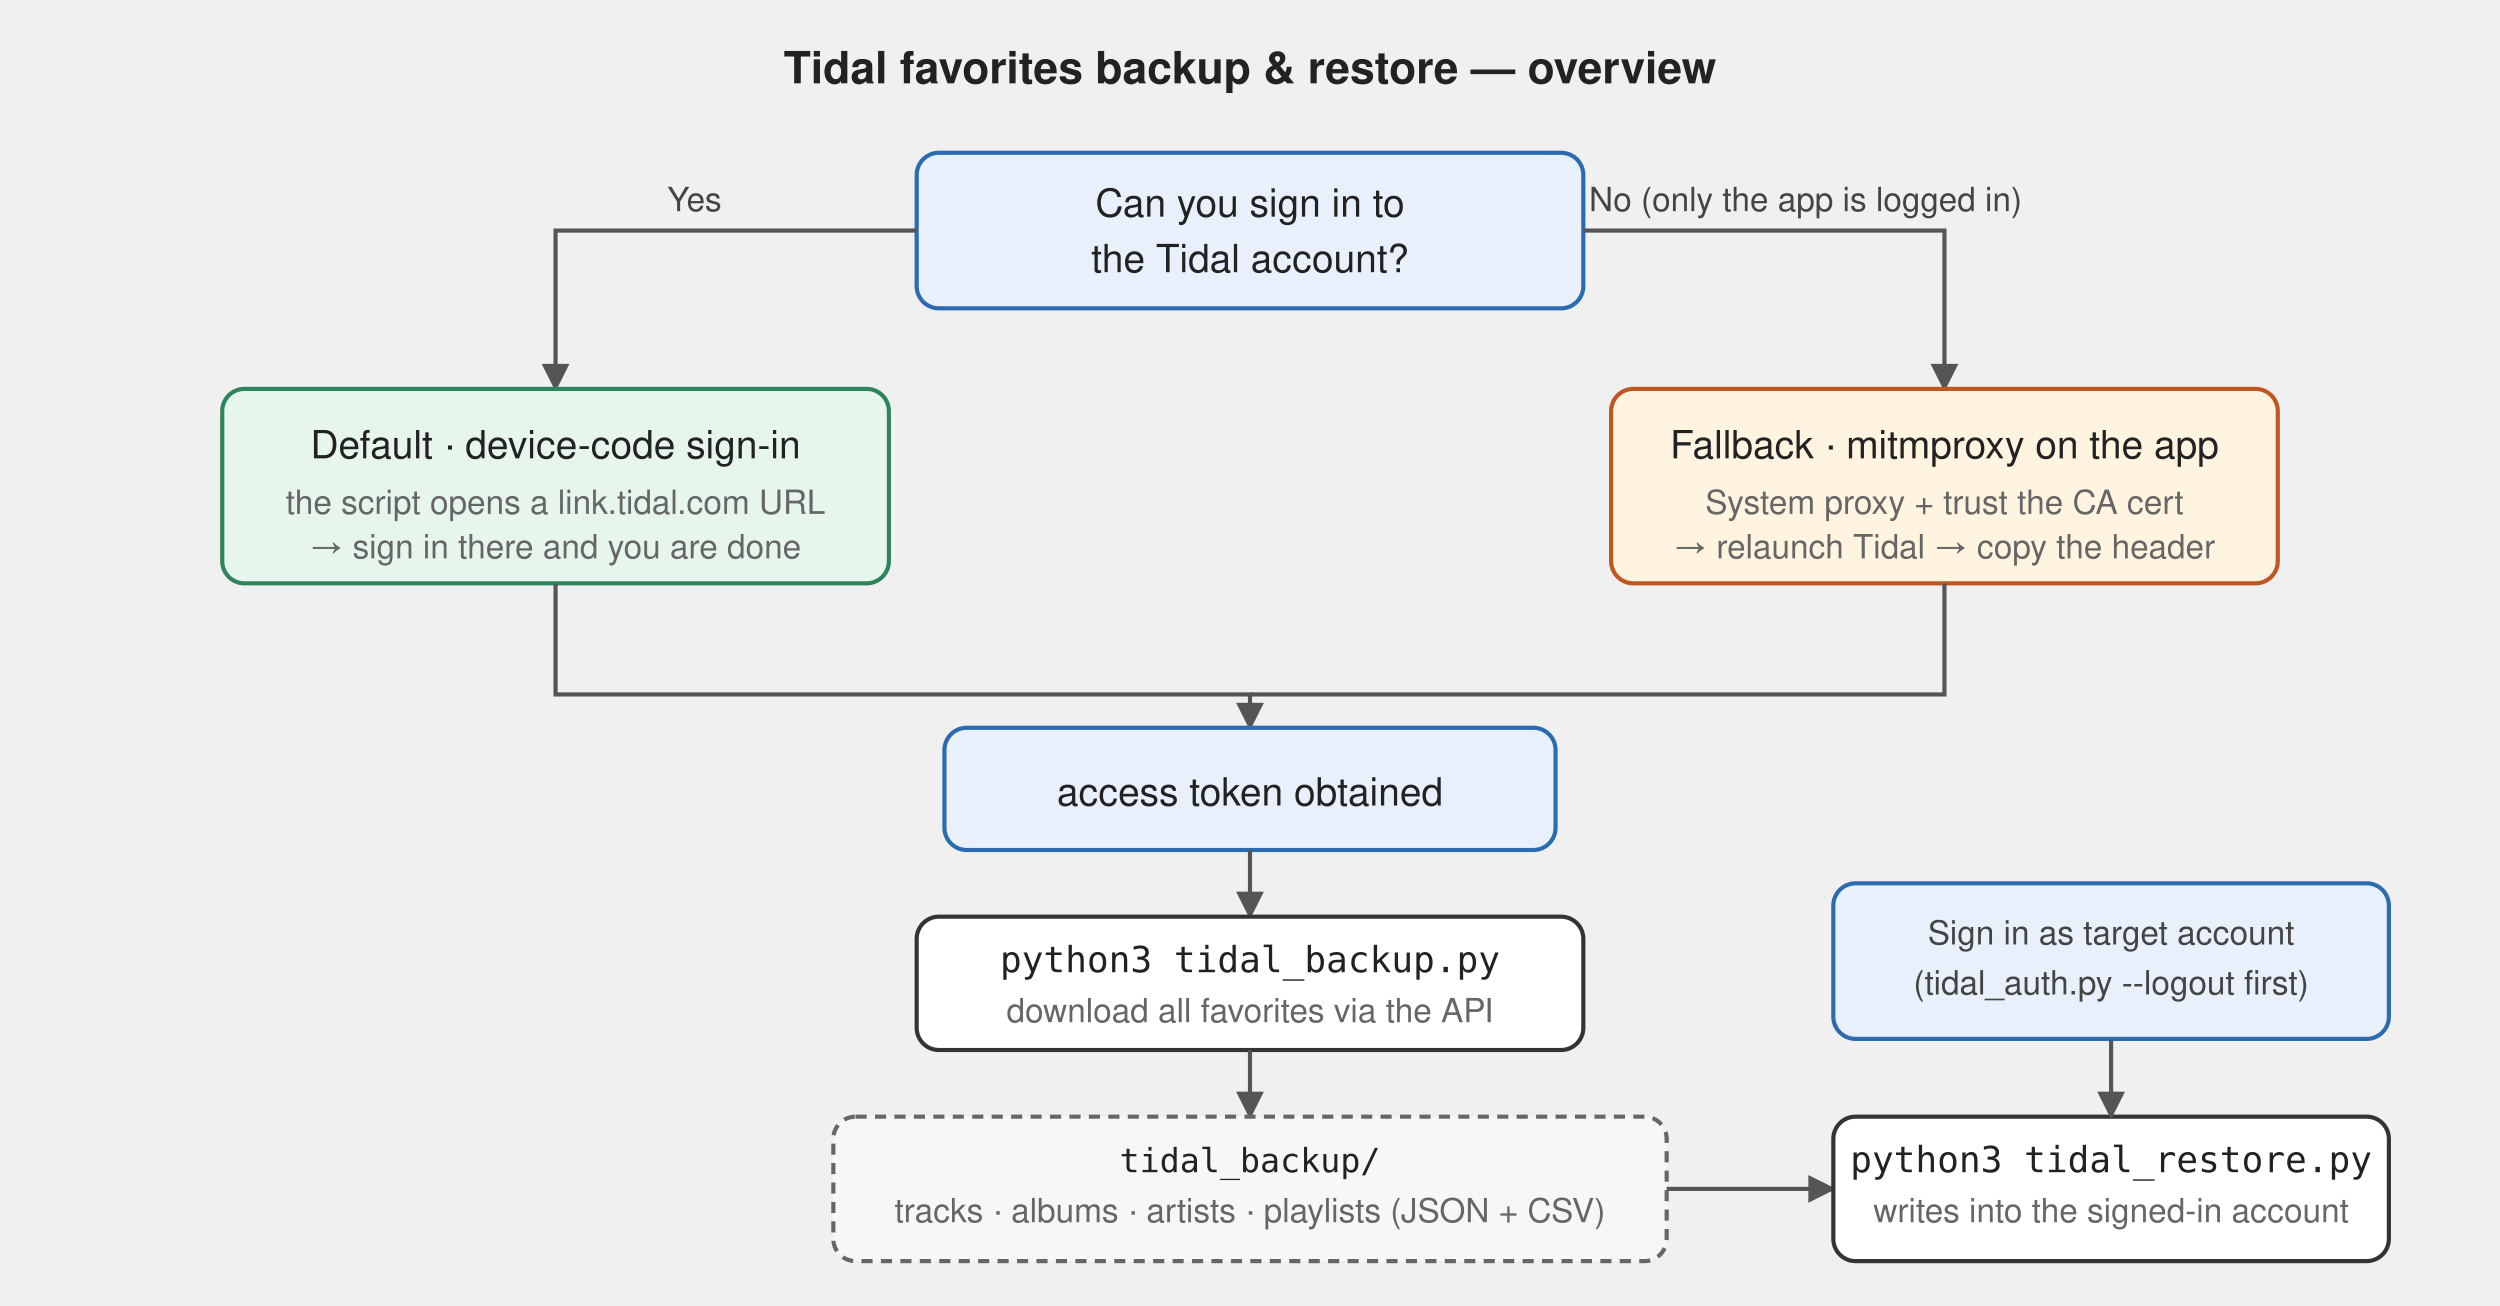
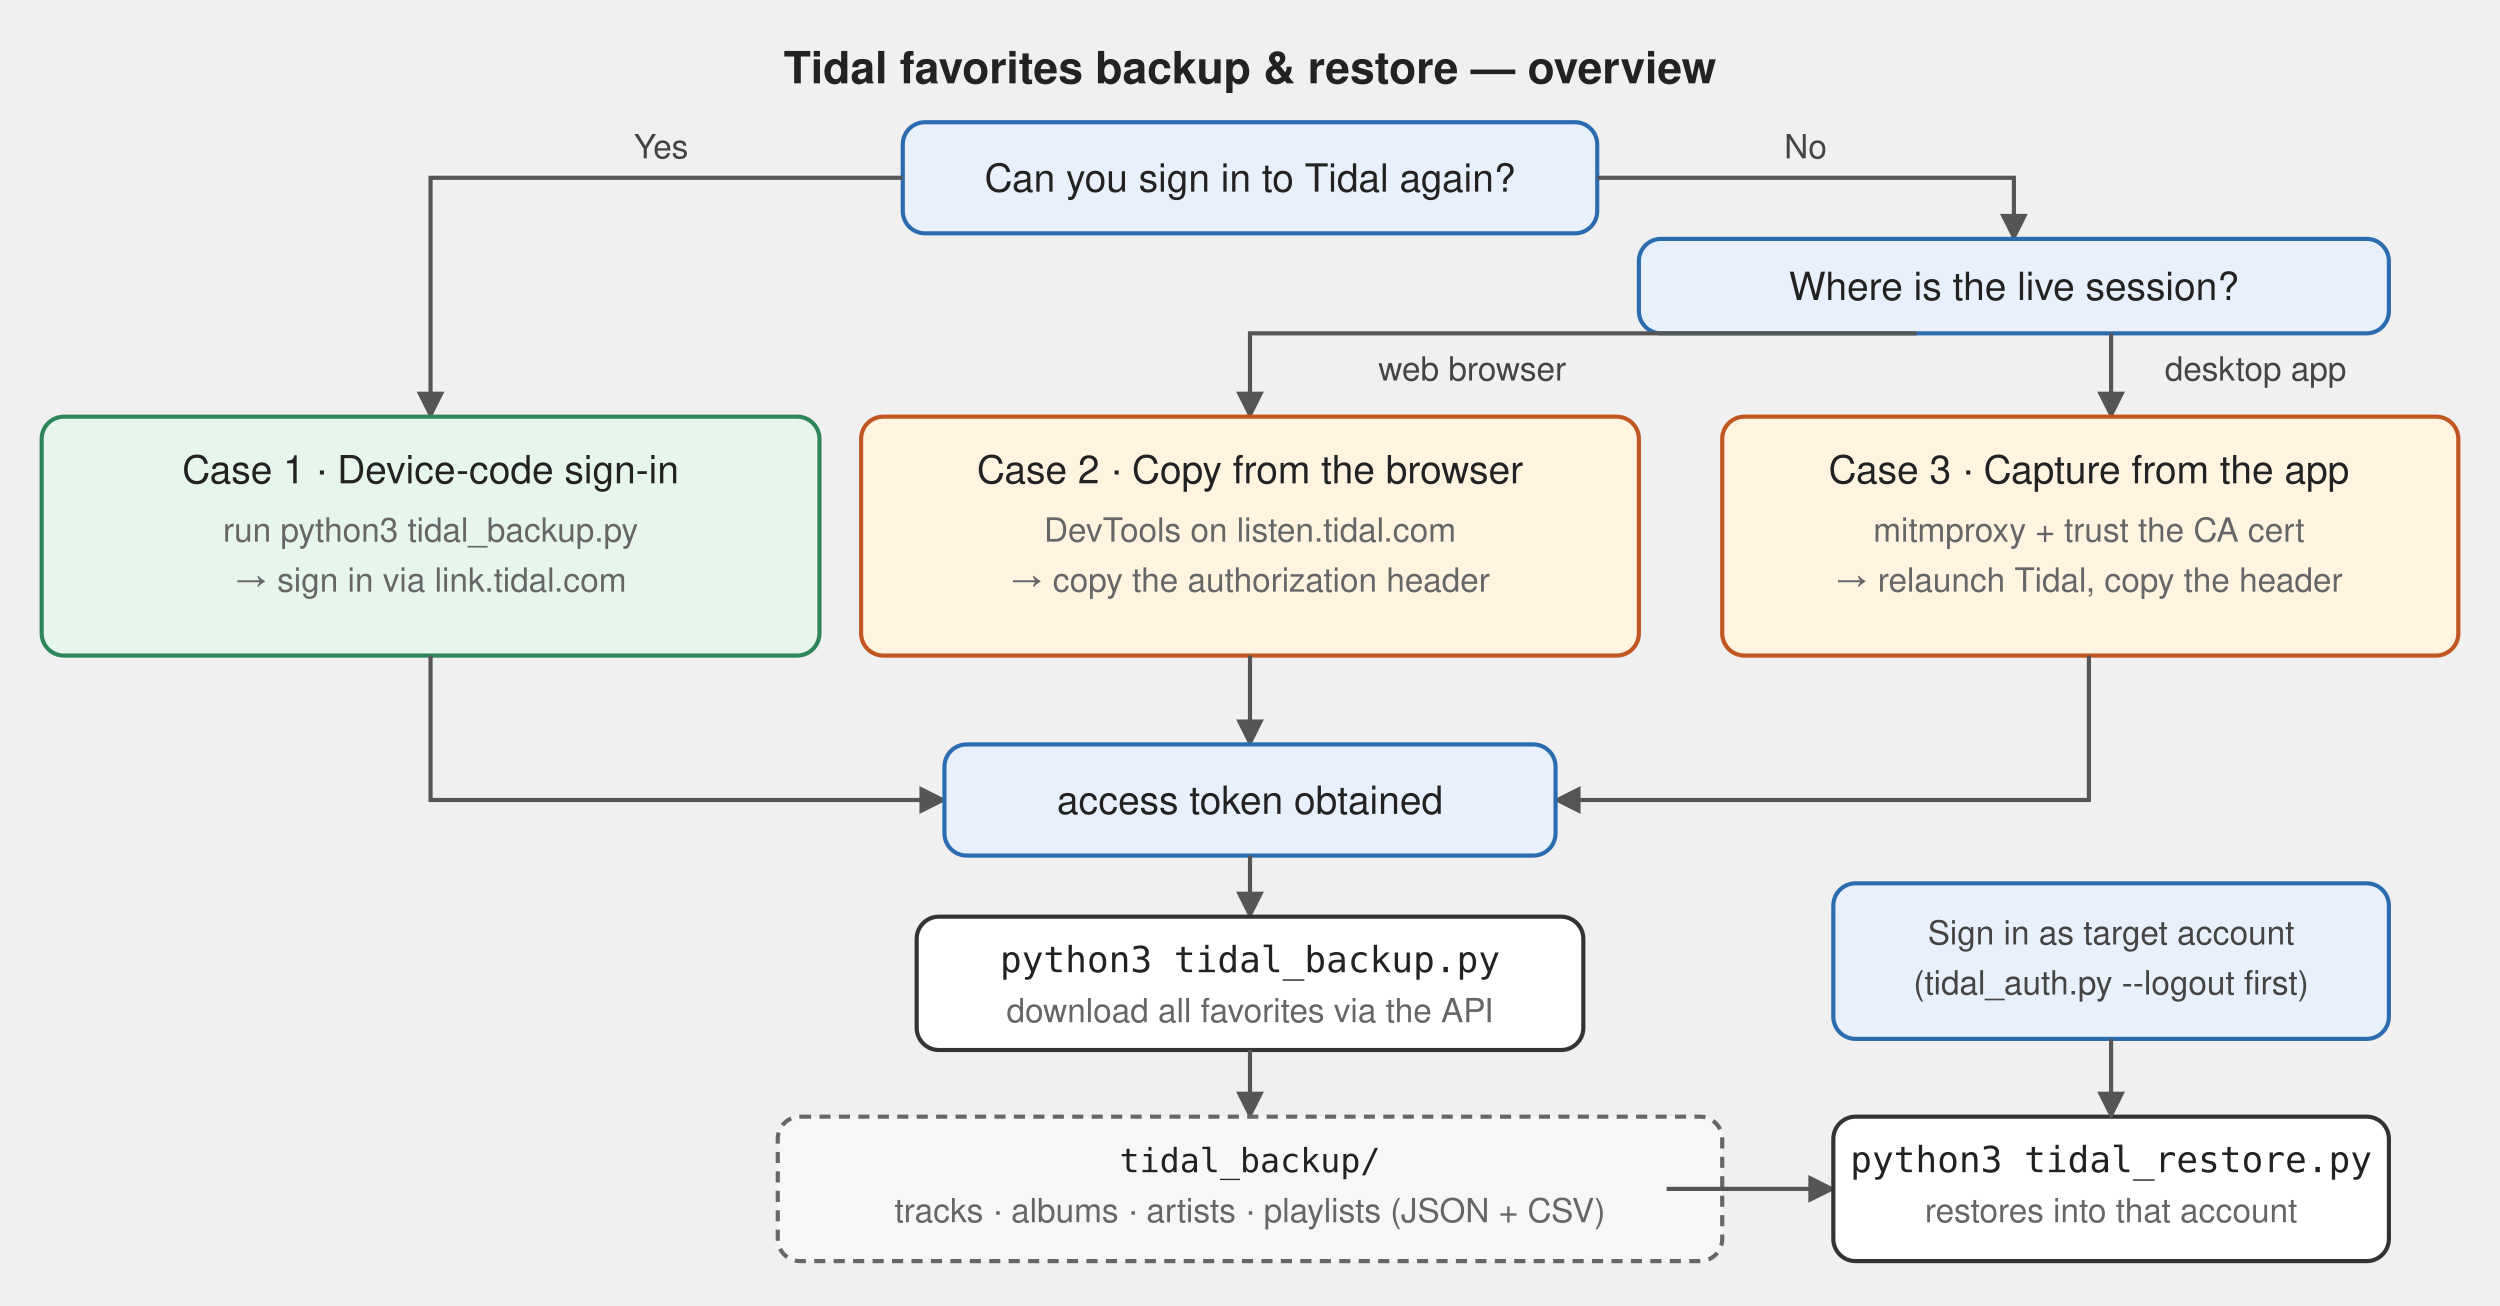
<svg xmlns="http://www.w3.org/2000/svg" viewBox="0 0 900 470" font-family="-apple-system, 'Apple SD Gothic Neo', 'Noto Sans KR', Helvetica, Arial, sans-serif" font-size="14">
  <defs>
    <marker id="arr" markerWidth="10" markerHeight="10" refX="9" refY="5" orient="auto" markerUnits="userSpaceOnUse">
      <path d="M0,0 L10,5 L0,10 z" fill="#555" />
    </marker>
    <style>
      .box{fill:#fff;stroke:#333;stroke-width:1.5;rx:8}
      .acc{fill:#e8f1fb;stroke:#2b6cb0}
      .warn{fill:#fff4e0;stroke:#c05621}
      .ok{fill:#e6f6ec;stroke:#2f855a}
      .file{fill:#f7f7f7;stroke:#666;stroke-dasharray:4 3}
      .t{fill:#222}
      .sub{fill:#666;font-size:12px}
      .h{font-weight:700;font-size:16px;fill:#222}
      .edge{stroke:#555;stroke-width:1.5;fill:none;marker-end:url(#arr)}
      .lab{fill:#444;font-size:12px}
    </style>
  </defs>
  <text x="450" y="30" text-anchor="middle" class="h">Tidal favorites backup &amp; restore — overview</text>
-   <rect x="330" y="55" width="240" height="56" class="box acc" />
-   <text x="450" y="78" text-anchor="middle" class="t">Can you sign in to</text>
-   <text x="450" y="98" text-anchor="middle" class="t">the Tidal account?</text>
-   <path d="M330,83 L200,83 L200,140" class="edge" />
-   <text x="250" y="76" text-anchor="middle" class="lab">Yes</text>
-   <rect x="80" y="140" width="240" height="70" class="box ok" />
-   <text x="200" y="165" text-anchor="middle" class="t">Default · device-code sign-in</text>
-   <text x="200" y="185" text-anchor="middle" class="sub">the script opens a link.tidal.com URL</text>
-   <text x="200" y="201" text-anchor="middle" class="sub">→ sign in there and you are done</text>
-   <path d="M570,83 L700,83 L700,140" class="edge" />
-   <text x="650" y="76" text-anchor="middle" class="lab">No (only the app is logged in)</text>
-   <rect x="580" y="140" width="240" height="70" class="box warn" />
-   <text x="700" y="165" text-anchor="middle" class="t">Fallback · mitmproxy on the app</text>
-   <text x="700" y="185" text-anchor="middle" class="sub">System proxy + trust the CA cert</text>
-   <text x="700" y="201" text-anchor="middle" class="sub">→ relaunch Tidal → copy the header</text>
-   <path d="M200,210 L200,250 L450,250 L450,262" class="edge" />
-   <path d="M700,210 L700,250 L450,250" class="edge" style="marker-end:none" />
-   <rect x="340" y="262" width="220" height="44" class="box acc" />
-   <text x="450" y="290" text-anchor="middle" class="t">access token obtained</text>
-   <path d="M450,306 L450,330" class="edge" />
+   <rect x="325" y="44" width="250" height="40" class="box acc" />
+   <text x="450" y="69" text-anchor="middle" class="t">Can you sign in to Tidal again?</text>
+   <path d="M325,64 L155,64 L155,150" class="edge" />
+   <text x="238" y="57" text-anchor="middle" class="lab">Yes</text>
+   <rect x="15" y="150" width="280" height="86" class="box ok" />
+   <text x="155" y="174" text-anchor="middle" class="t">Case 1 · Device-code sign-in</text>
+   <text x="155" y="195" text-anchor="middle" class="sub">run python3 tidal_backup.py</text>
+   <text x="155" y="213" text-anchor="middle" class="sub">→ sign in via link.tidal.com</text>
+   <path d="M575,64 L725,64 L725,86" class="edge" />
+   <text x="650" y="57" text-anchor="middle" class="lab">No</text>
+   <rect x="590" y="86" width="270" height="34" class="box acc" />
+   <text x="725" y="108" text-anchor="middle" class="t">Where is the live session?</text>
+   <path d="M690,120 L450,120 L450,150" class="edge" />
+   <text x="530" y="137" text-anchor="middle" class="lab">web browser</text>
+   <rect x="310" y="150" width="280" height="86" class="box warn" />
+   <text x="450" y="174" text-anchor="middle" class="t">Case 2 · Copy from the browser</text>
+   <text x="450" y="195" text-anchor="middle" class="sub">DevTools on listen.tidal.com</text>
+   <text x="450" y="213" text-anchor="middle" class="sub">→ copy the authorization header</text>
+   <path d="M760,120 L760,150" class="edge" />
+   <text x="812" y="137" text-anchor="middle" class="lab">desktop app</text>
+   <rect x="620" y="150" width="265" height="86" class="box warn" />
+   <text x="752" y="174" text-anchor="middle" class="t">Case 3 · Capture from the app</text>
+   <text x="752" y="195" text-anchor="middle" class="sub">mitmproxy + trust the CA cert</text>
+   <text x="752" y="213" text-anchor="middle" class="sub">→ relaunch Tidal, copy the header</text>
+   <path d="M155,236 L155,288 L340,288" class="edge" />
+   <path d="M450,236 L450,268" class="edge" />
+   <path d="M752,236 L752,288 L560,288" class="edge" />
+   <rect x="340" y="268" width="220" height="40" class="box acc" />
+   <text x="450" y="293" text-anchor="middle" class="t">access token obtained</text>
+   <path d="M450,308 L450,330" class="edge" />
  <rect x="330" y="330" width="240" height="48" class="box" />
  <text x="450" y="350" text-anchor="middle" class="t" font-family="Menlo, monospace" font-size="13">python3 tidal_backup.py</text>
  <text x="450" y="368" text-anchor="middle" class="sub">download all favorites via the API</text>
  <path d="M450,378 L450,402" class="edge" />
-   <rect x="300" y="402" width="300" height="52" class="box file" />
+   <rect x="280" y="402" width="340" height="52" class="box file" />
  <text x="450" y="422" text-anchor="middle" class="t" font-family="Menlo, monospace" font-size="12">tidal_backup/</text>
  <text x="450" y="440" text-anchor="middle" class="sub">tracks · albums · artists · playlists (JSON + CSV)</text>
  <path d="M600,428 L660,428" class="edge" />
  <rect x="660" y="402" width="200" height="52" class="box" />
  <text x="760" y="422" text-anchor="middle" class="t" font-family="Menlo, monospace" font-size="13">python3 tidal_restore.py</text>
-   <text x="760" y="440" text-anchor="middle" class="sub">writes into the signed-in account</text>
+   <text x="760" y="440" text-anchor="middle" class="sub">restores into that account</text>
  <rect x="660" y="318" width="200" height="56" class="box acc" />
  <text x="760" y="340" text-anchor="middle" class="lab">Sign in as target account</text>
  <text x="760" y="358" text-anchor="middle" class="lab">(tidal_auth.py --logout first)</text>
  <path d="M760,374 L760,402" class="edge" />
</svg>
